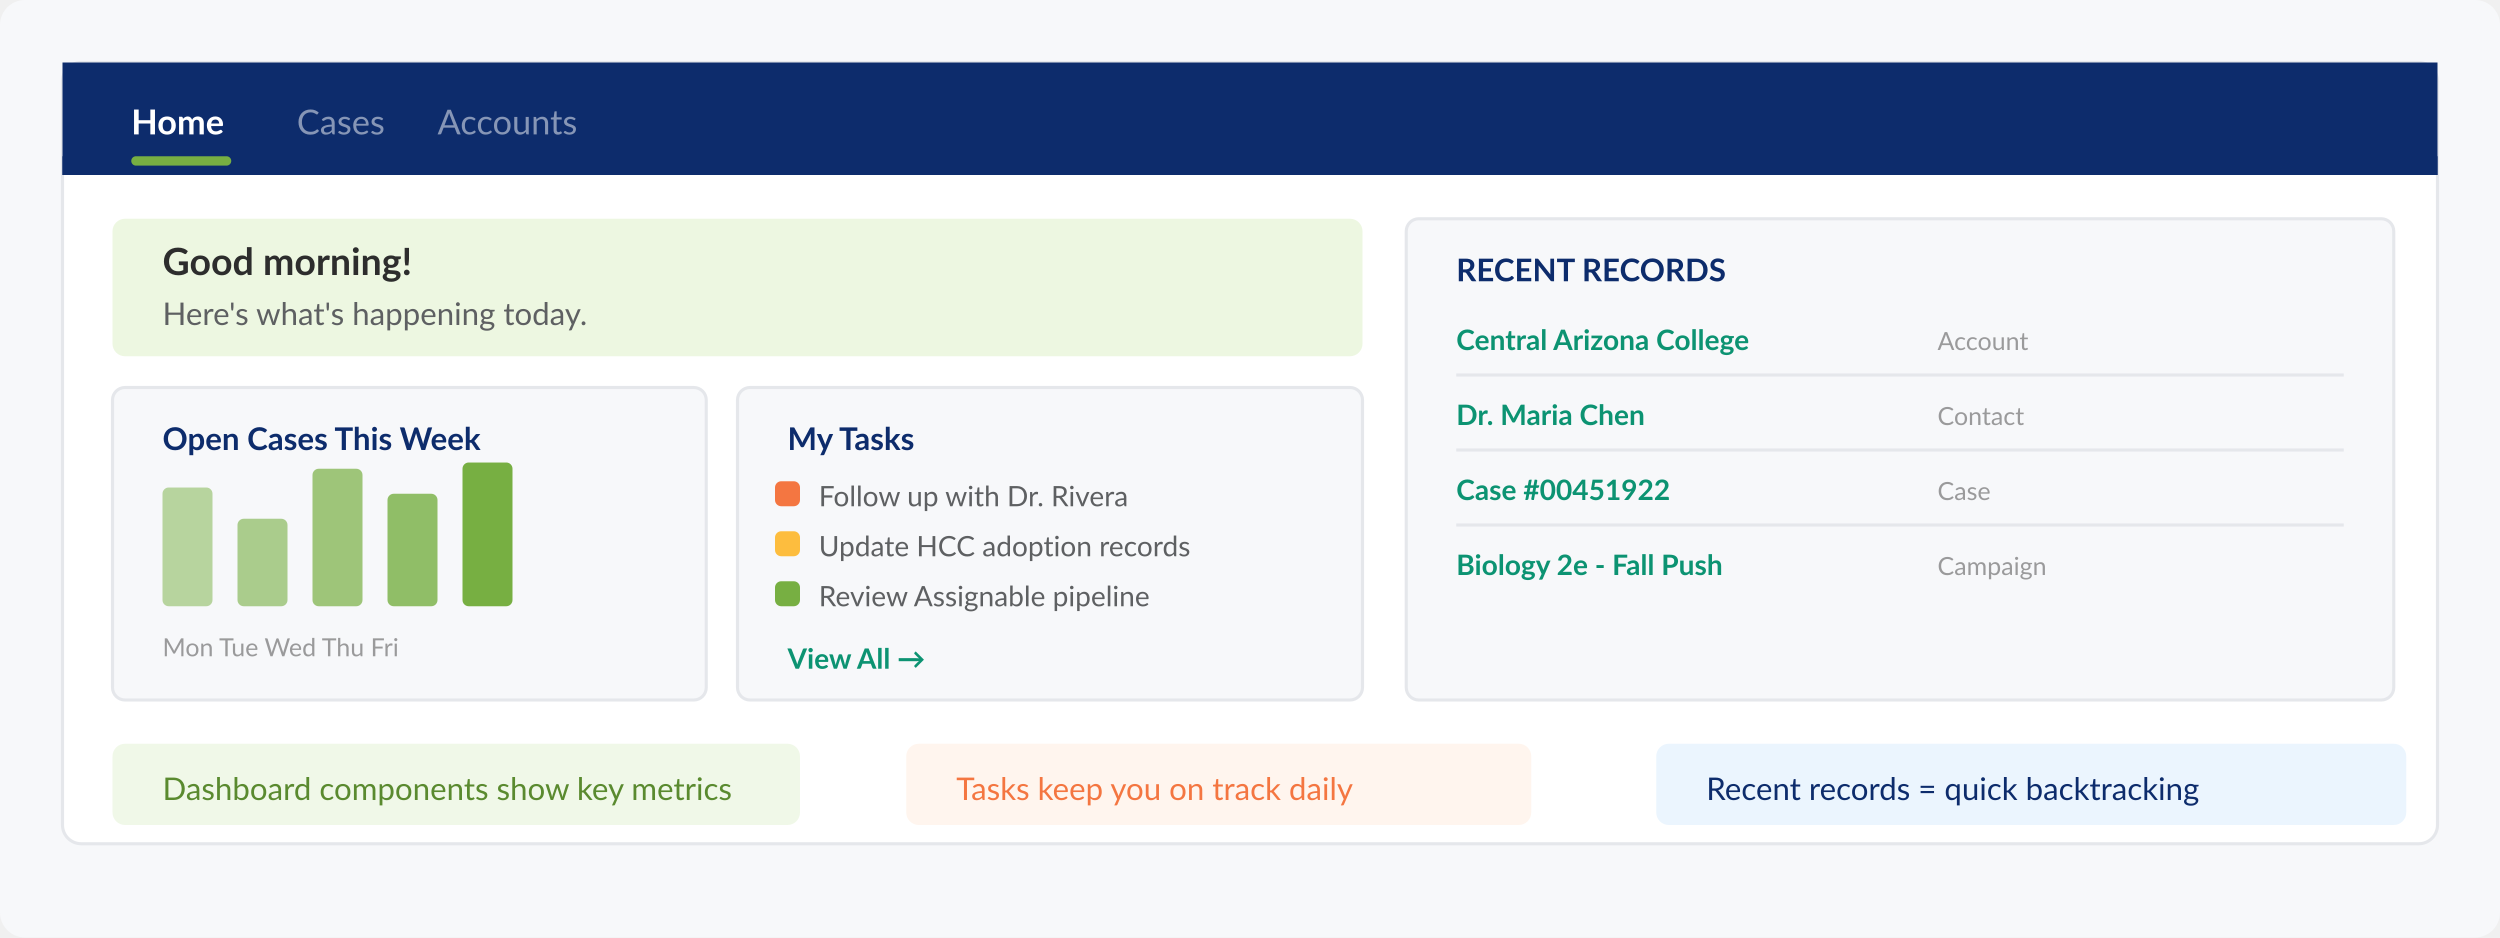
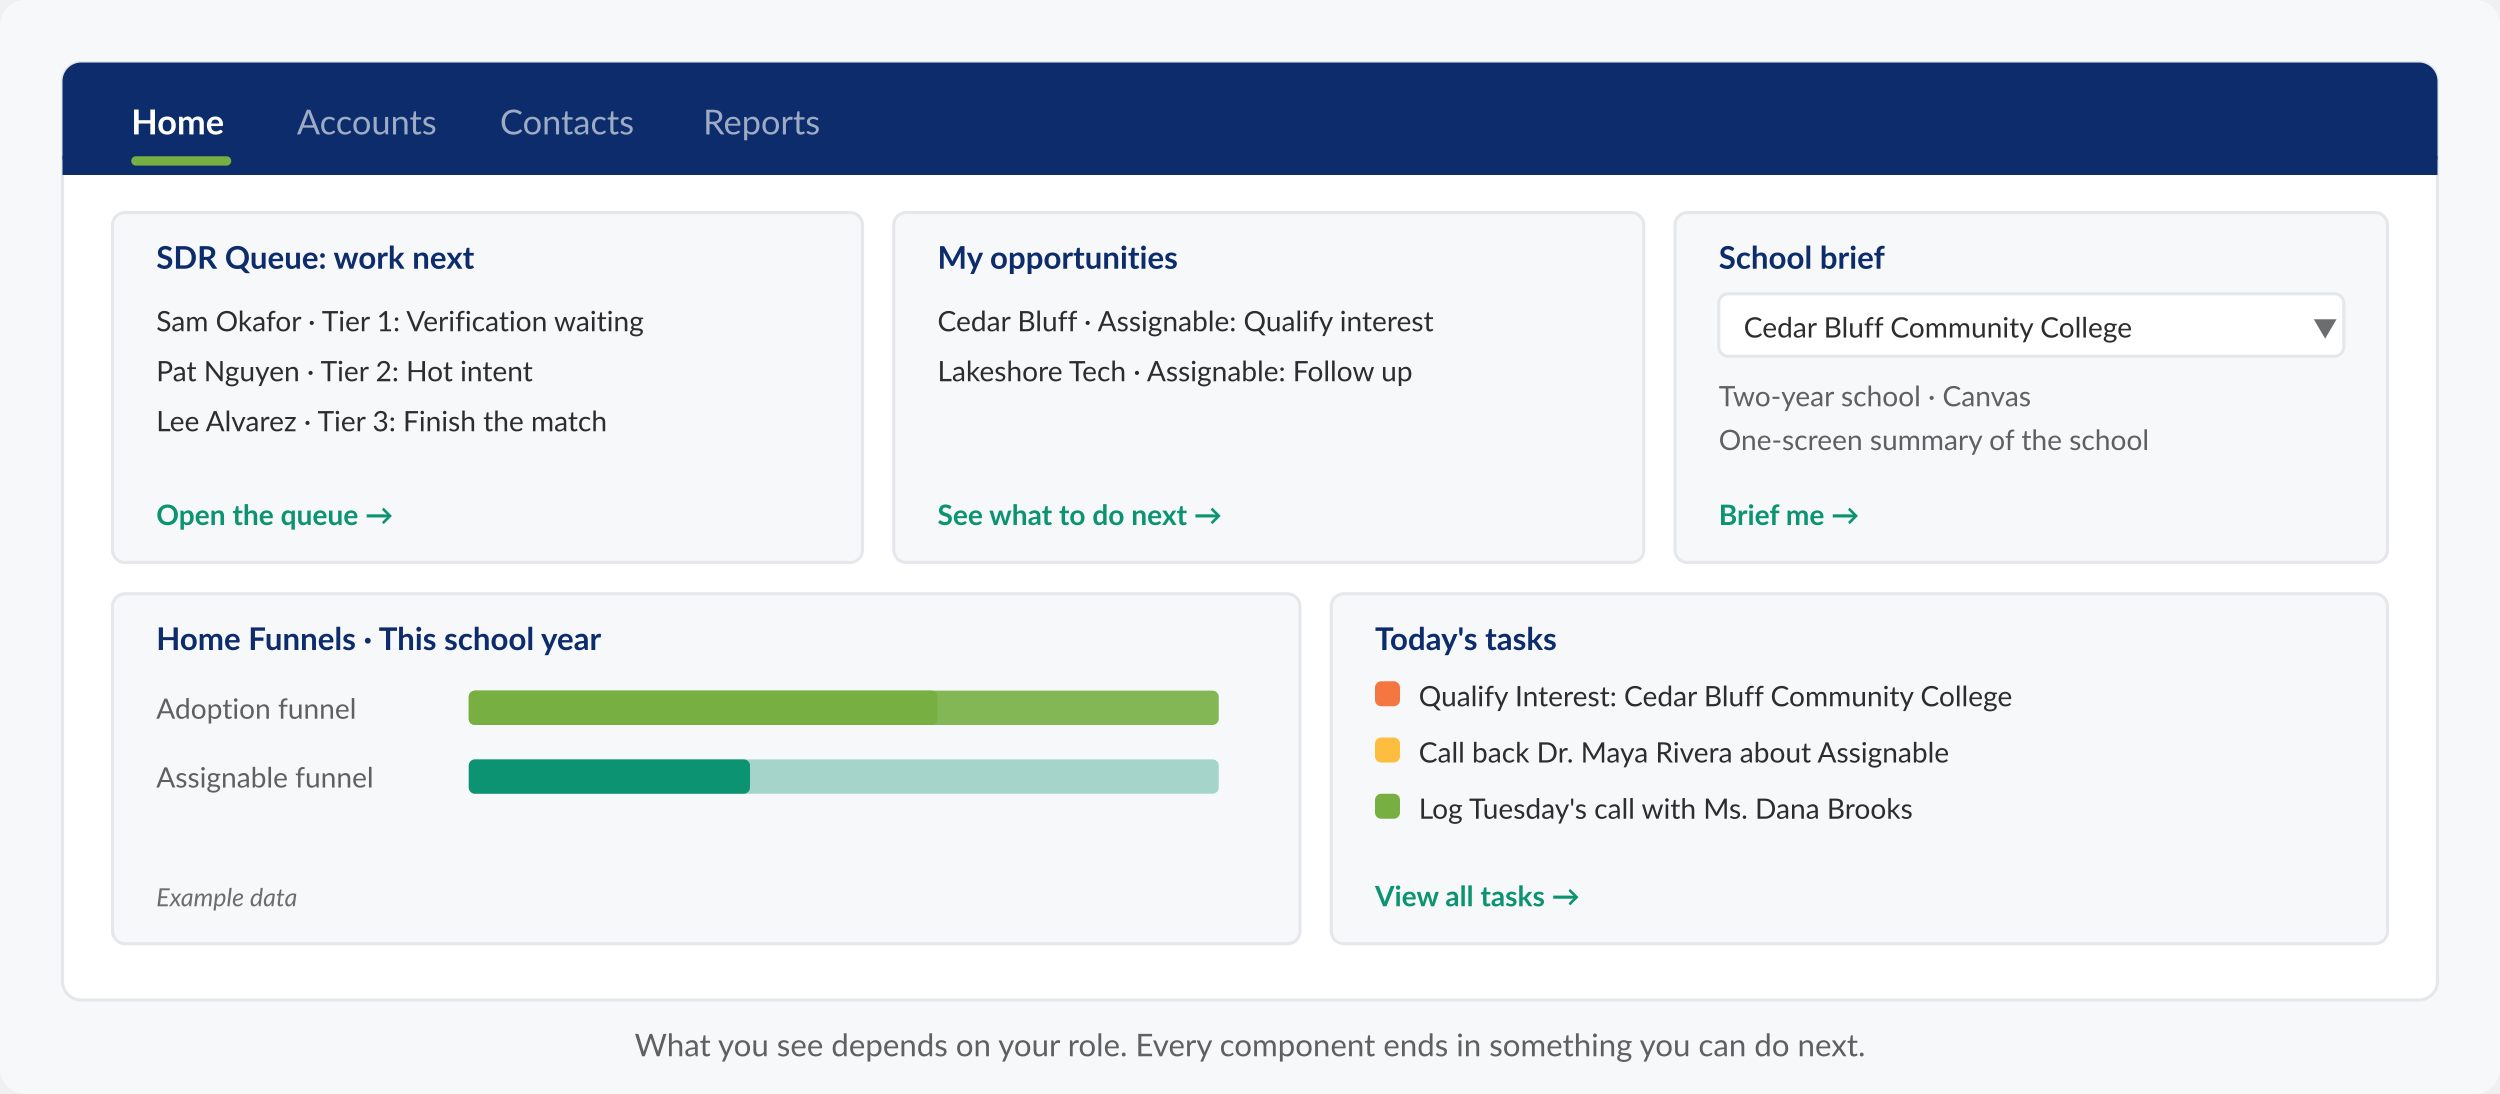
- <svg xmlns="http://www.w3.org/2000/svg" viewBox="0 0 800 300" font-family="Lato, -apple-system, sans-serif">
-   <rect width="800" height="300" fill="#F7F8FA" rx="8" />
-   <rect x="20" y="20" width="760" height="250" fill="#fff" rx="6" stroke="#E5E7EB" stroke-width="1" />
-   <rect x="20" y="20" width="760" height="36" fill="#0D2C6C" rx="6 6 0 0" />
+ <svg xmlns="http://www.w3.org/2000/svg" viewBox="0 0 800 350" font-family="Lato, -apple-system, sans-serif">
+   <rect width="800" height="350" fill="#F7F8FA" rx="8" />
+   <rect x="20" y="20" width="760" height="300" fill="#fff" rx="6" stroke="#E5E7EB" stroke-width="1" />
+   <rect x="20" y="20" width="760" height="36" fill="#0D2C6C" rx="6" />
  <rect x="20" y="50" width="760" height="6" fill="#0D2C6C" />
  <text x="42" y="43" fill="#fff" font-size="11" font-weight="700">Home</text>
  <rect x="42" y="50" width="32" height="3" rx="1.5" fill="#77AF42" />
-   <text x="95" y="43" fill="rgba(255,255,255,0.5)" font-size="11">Cases</text>
-   <text x="140" y="43" fill="rgba(255,255,255,0.5)" font-size="11">Accounts</text>
-   <rect x="36" y="70" width="400" height="44" fill="#EDF7E1" rx="4" />
-   <text x="52" y="88" fill="#2d2d2d" font-size="12" font-weight="700">Good morning!</text>
-   <text x="52" y="104" fill="#5E6062" font-size="10">Here's what's happening today.</text>
-   <rect x="36" y="124" width="190" height="100" fill="#F7F8FA" rx="4" stroke="#E5E7EB" stroke-width="1" />
-   <text x="52" y="144" fill="#0D2C6C" font-size="10" font-weight="700">Open Cases This Week</text>
-   <rect x="52" y="156" width="16" height="38" rx="2" fill="#77AF42" opacity="0.5" />
-   <rect x="76" y="166" width="16" height="28" rx="2" fill="#77AF42" opacity="0.6" />
-   <rect x="100" y="150" width="16" height="44" rx="2" fill="#77AF42" opacity="0.7" />
-   <rect x="124" y="158" width="16" height="36" rx="2" fill="#77AF42" opacity="0.8" />
-   <rect x="148" y="148" width="16" height="46" rx="2" fill="#77AF42" />
-   <text x="52" y="210" fill="#9A9A9B" font-size="8">Mon    Tue    Wed    Thu    Fri</text>
-   <rect x="236" y="124" width="200" height="100" fill="#F7F8FA" rx="4" stroke="#E5E7EB" stroke-width="1" />
-   <text x="252" y="144" fill="#0D2C6C" font-size="10" font-weight="700">My Tasks</text>
-   <rect x="248" y="154" width="8" height="8" rx="2" fill="#F47641" />
-   <text x="262" y="162" fill="#5E6062" font-size="9">Follow up with Dr. Rivera</text>
-   <rect x="248" y="170" width="8" height="8" rx="2" fill="#FDBD3E" />
-   <text x="262" y="178" fill="#5E6062" font-size="9">Update HCC adoption records</text>
-   <rect x="248" y="186" width="8" height="8" rx="2" fill="#77AF42" />
-   <text x="262" y="194" fill="#5E6062" font-size="9">Review Assignable pipeline</text>
-   <text x="252" y="214" fill="#0C9372" font-size="9" font-weight="700">View All →</text>
-   <rect x="450" y="70" width="316" height="154" fill="#F7F8FA" rx="4" stroke="#E5E7EB" stroke-width="1" />
-   <text x="466" y="90" fill="#0D2C6C" font-size="10" font-weight="700">RECENT RECORDS</text>
-   <text x="466" y="112" fill="#0C9372" font-size="9" font-weight="700">Central Arizona College</text>
-   <text x="620" y="112" fill="#9A9A9B" font-size="8">Account</text>
-   <line x1="466" y1="120" x2="750" y2="120" stroke="#E5E7EB" stroke-width="1" />
-   <text x="466" y="136" fill="#0C9372" font-size="9" font-weight="700">Dr. Maria Chen</text>
-   <text x="620" y="136" fill="#9A9A9B" font-size="8">Contact</text>
-   <line x1="466" y1="144" x2="750" y2="144" stroke="#E5E7EB" stroke-width="1" />
-   <text x="466" y="160" fill="#0C9372" font-size="9" font-weight="700">Case #00451922</text>
-   <text x="620" y="160" fill="#9A9A9B" font-size="8">Case</text>
-   <line x1="466" y1="168" x2="750" y2="168" stroke="#E5E7EB" stroke-width="1" />
-   <text x="466" y="184" fill="#0C9372" font-size="9" font-weight="700">Biology 2e - Fall Push</text>
-   <text x="620" y="184" fill="#9A9A9B" font-size="8">Campaign</text>
-   <rect x="36" y="238" width="220" height="26" rx="4" fill="#f0f8e8" />
-   <text x="52" y="256" fill="#5a8a2f" font-size="10">Dashboard components show key metrics</text>
-   <rect x="290" y="238" width="200" height="26" rx="4" fill="#FFF5EE" />
-   <text x="306" y="256" fill="#F47641" font-size="10">Tasks keep you on track daily</text>
-   <rect x="530" y="238" width="240" height="26" rx="4" fill="#EBF5FE" />
-   <text x="546" y="256" fill="#0D2C6C" font-size="10">Recent records = quick backtracking</text>
+   <text x="95" y="43" fill="rgba(255,255,255,0.6)" font-size="11">Accounts</text>
+   <text x="160" y="43" fill="rgba(255,255,255,0.6)" font-size="11">Contacts</text>
+   <text x="225" y="43" fill="rgba(255,255,255,0.6)" font-size="11">Reports</text>
+   <rect x="36" y="68" width="240" height="112" fill="#F7F8FA" rx="4" stroke="#E5E7EB" />
+   <text x="50" y="86" fill="#0D2C6C" font-size="10" font-weight="700">SDR Queue: work next</text>
+   <text x="50" y="106" fill="#2d2d2d" font-size="9">Sam Okafor · Tier 1: Verification waiting</text>
+   <text x="50" y="122" fill="#2d2d2d" font-size="9">Pat Nguyen · Tier 2: Hot intent</text>
+   <text x="50" y="138" fill="#2d2d2d" font-size="9">Lee Alvarez · Tier 3: Finish the match</text>
+   <text x="50" y="168" fill="#0C9372" font-size="9" font-weight="700">Open the queue →</text>
+   <rect x="286" y="68" width="240" height="112" fill="#F7F8FA" rx="4" stroke="#E5E7EB" />
+   <text x="300" y="86" fill="#0D2C6C" font-size="10" font-weight="700">My opportunities</text>
+   <text x="300" y="106" fill="#2d2d2d" font-size="9">Cedar Bluff · Assignable: Qualify interest</text>
+   <text x="300" y="122" fill="#2d2d2d" font-size="9">Lakeshore Tech · Assignable: Follow up</text>
+   <text x="300" y="168" fill="#0C9372" font-size="9" font-weight="700">See what to do next →</text>
+   <rect x="536" y="68" width="228" height="112" fill="#F7F8FA" rx="4" stroke="#E5E7EB" />
+   <text x="550" y="86" fill="#0D2C6C" font-size="10" font-weight="700">School brief</text>
+   <rect x="550" y="94" width="200" height="20" rx="3" fill="#fff" stroke="#E5E7EB" />
+   <text x="558" y="108" fill="#2d2d2d" font-size="9">Cedar Bluff Community College</text>
+   <text x="740" y="108" fill="#6B6D6F" font-size="8">▼</text>
+   <text x="550" y="130" fill="#5E6062" font-size="9">Two-year school · Canvas</text>
+   <text x="550" y="144" fill="#5E6062" font-size="9">One-screen summary of the school</text>
+   <text x="550" y="168" fill="#0C9372" font-size="9" font-weight="700">Brief me →</text>
+   <rect x="36" y="190" width="380" height="112" fill="#F7F8FA" rx="4" stroke="#E5E7EB" />
+   <text x="50" y="208" fill="#0D2C6C" font-size="10" font-weight="700">Home Funnels · This school year</text>
+   <text x="50" y="230" fill="#5E6062" font-size="9">Adoption funnel</text>
+   <rect x="150" y="221" width="240" height="11" rx="2" fill="#77AF42" opacity="0.9" />
+   <rect x="150" y="221" width="150" height="11" rx="2" fill="#77AF42" />
+   <text x="50" y="252" fill="#5E6062" font-size="9">Assignable funnel</text>
+   <rect x="150" y="243" width="240" height="11" rx="2" fill="#0C9372" opacity="0.35" />
+   <rect x="150" y="243" width="90" height="11" rx="2" fill="#0C9372" />
+   <text x="50" y="290" fill="#6B6D6F" font-size="8" font-style="italic">Example data</text>
+   <rect x="426" y="190" width="338" height="112" fill="#F7F8FA" rx="4" stroke="#E5E7EB" />
+   <text x="440" y="208" fill="#0D2C6C" font-size="10" font-weight="700">Today's tasks</text>
+   <rect x="440" y="218" width="8" height="8" rx="2" fill="#F47641" />
+   <text x="454" y="226" fill="#2d2d2d" font-size="9">Qualify Interest: Cedar Bluff Community College</text>
+   <rect x="440" y="236" width="8" height="8" rx="2" fill="#FDBD3E" />
+   <text x="454" y="244" fill="#2d2d2d" font-size="9">Call back Dr. Maya Rivera about Assignable</text>
+   <rect x="440" y="254" width="8" height="8" rx="2" fill="#77AF42" />
+   <text x="454" y="262" fill="#2d2d2d" font-size="9">Log Tuesday's call with Ms. Dana Brooks</text>
+   <text x="440" y="290" fill="#0C9372" font-size="9" font-weight="700">View all tasks →</text>
+   <text x="400" y="338" fill="#5E6062" font-size="10" text-anchor="middle">What you see depends on your role. Every component ends in something you can do next.</text>
</svg>
